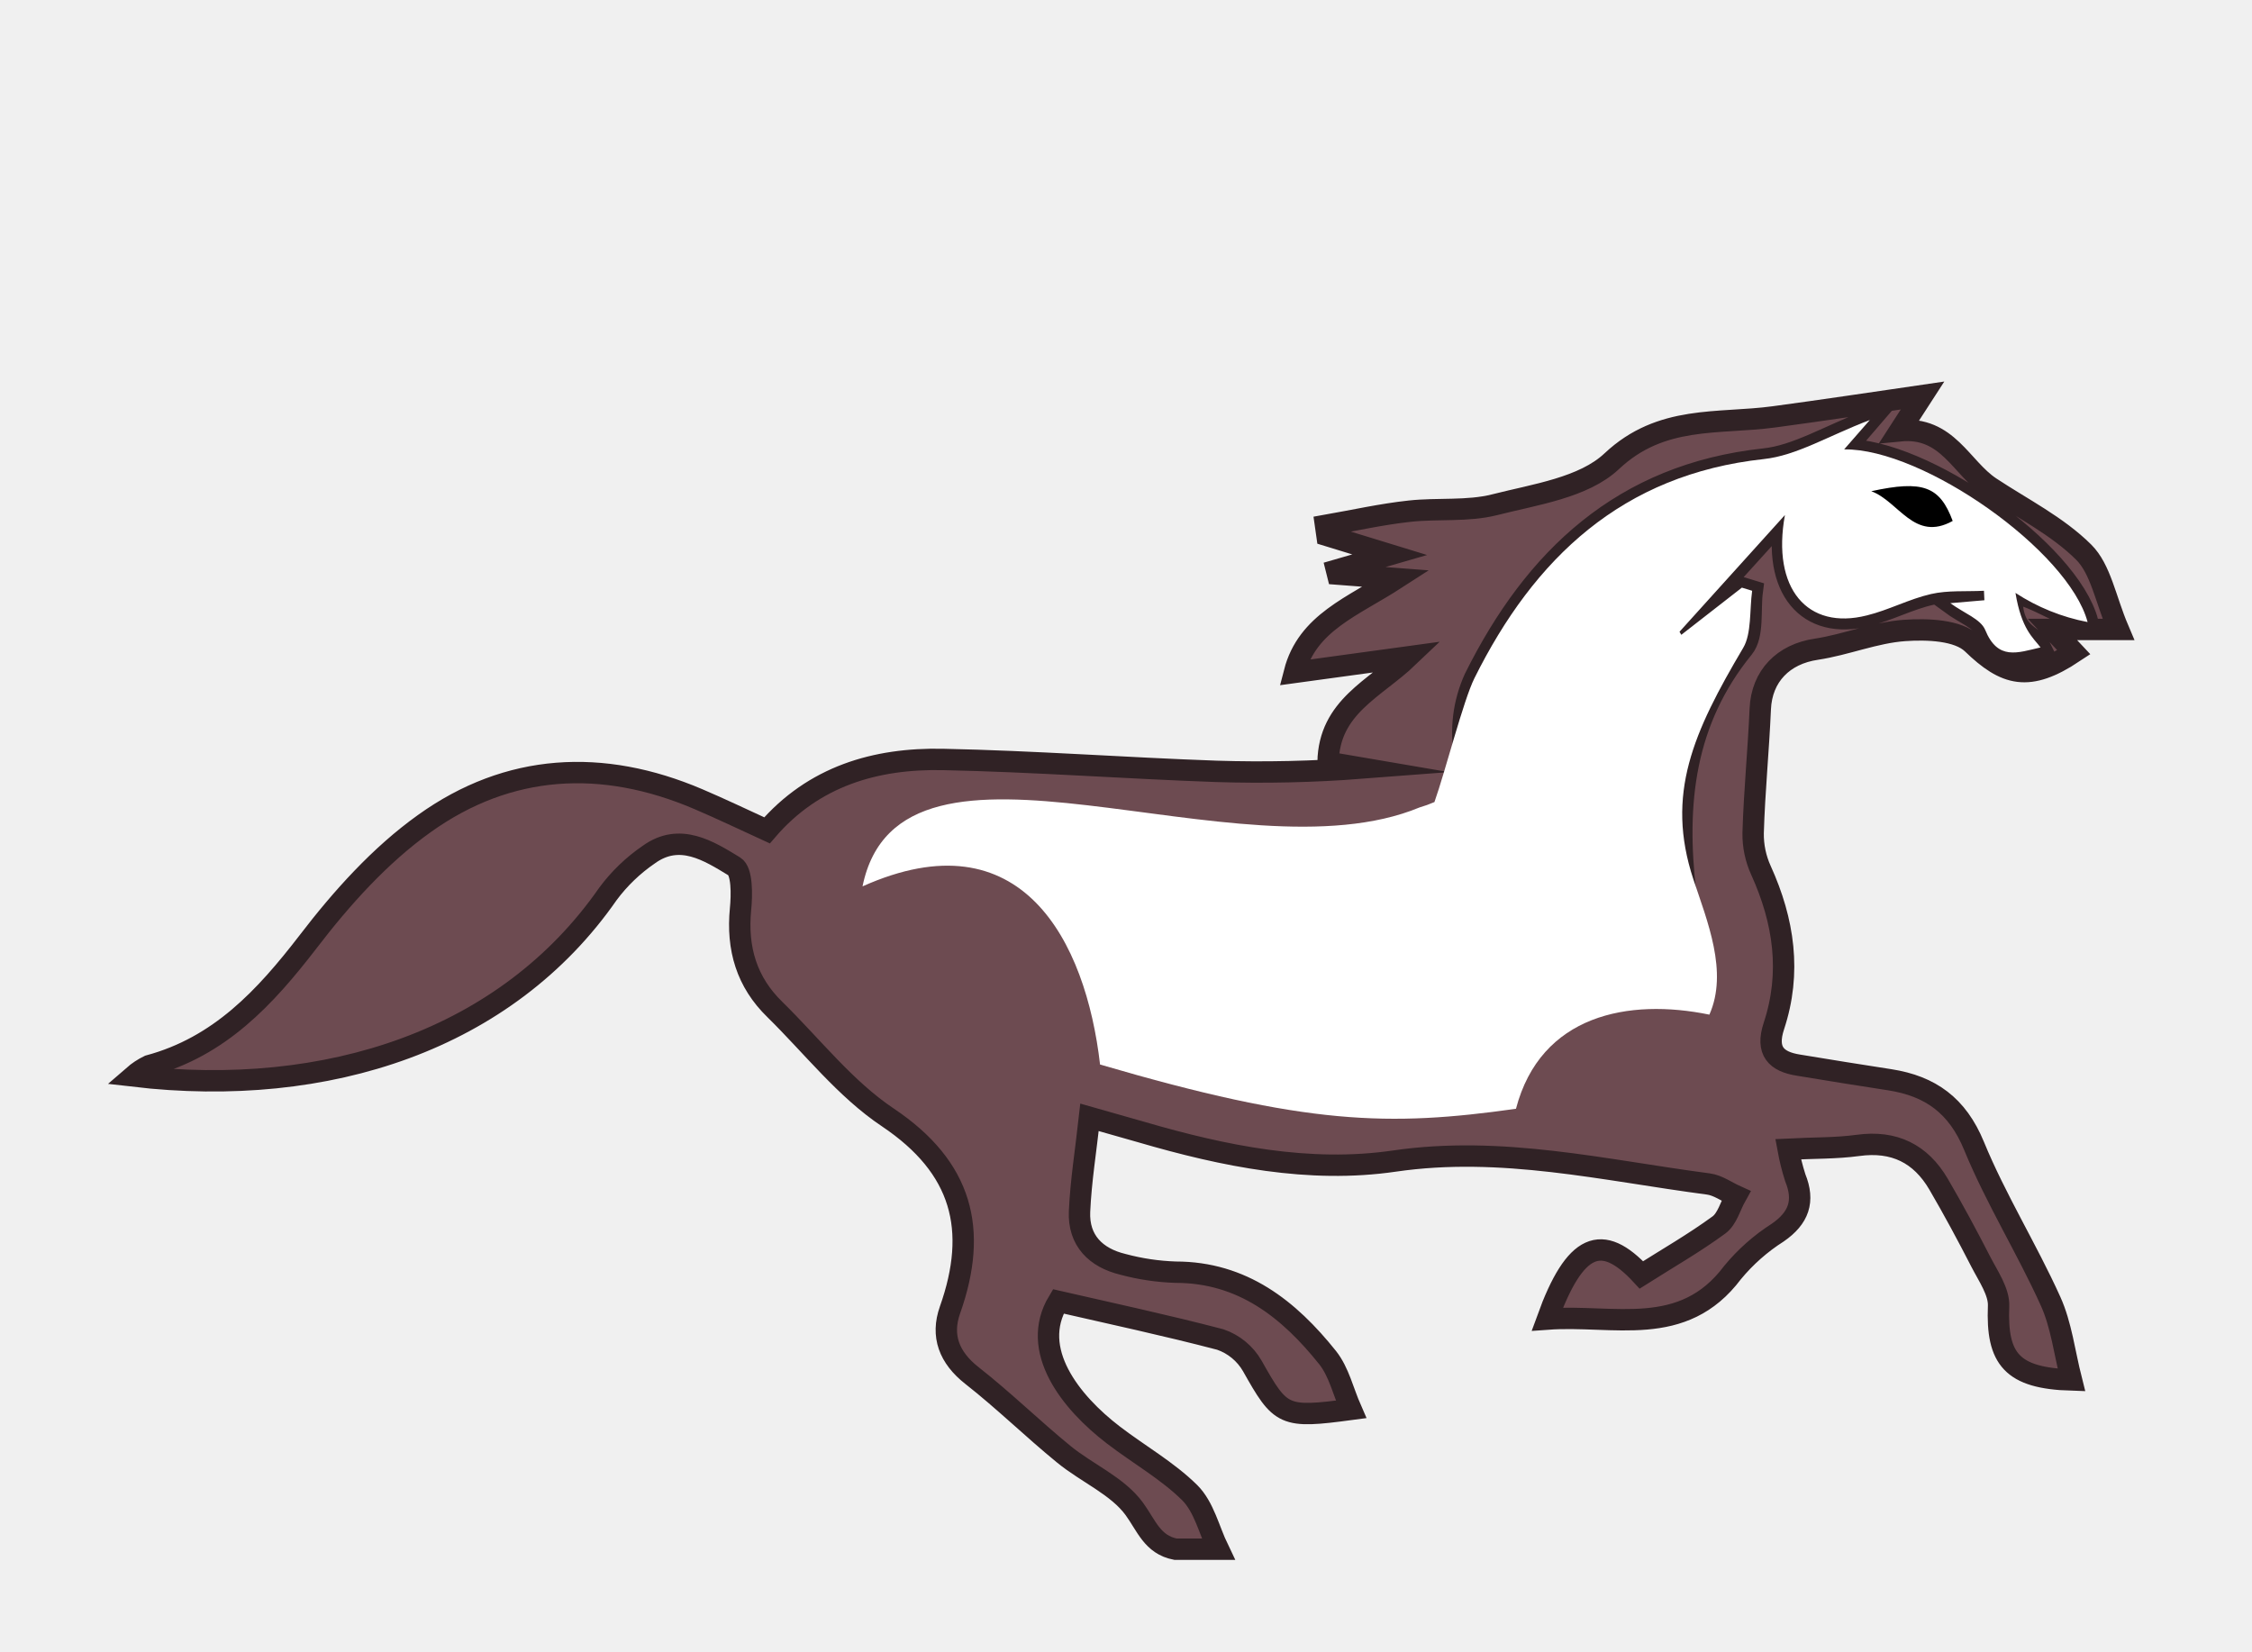
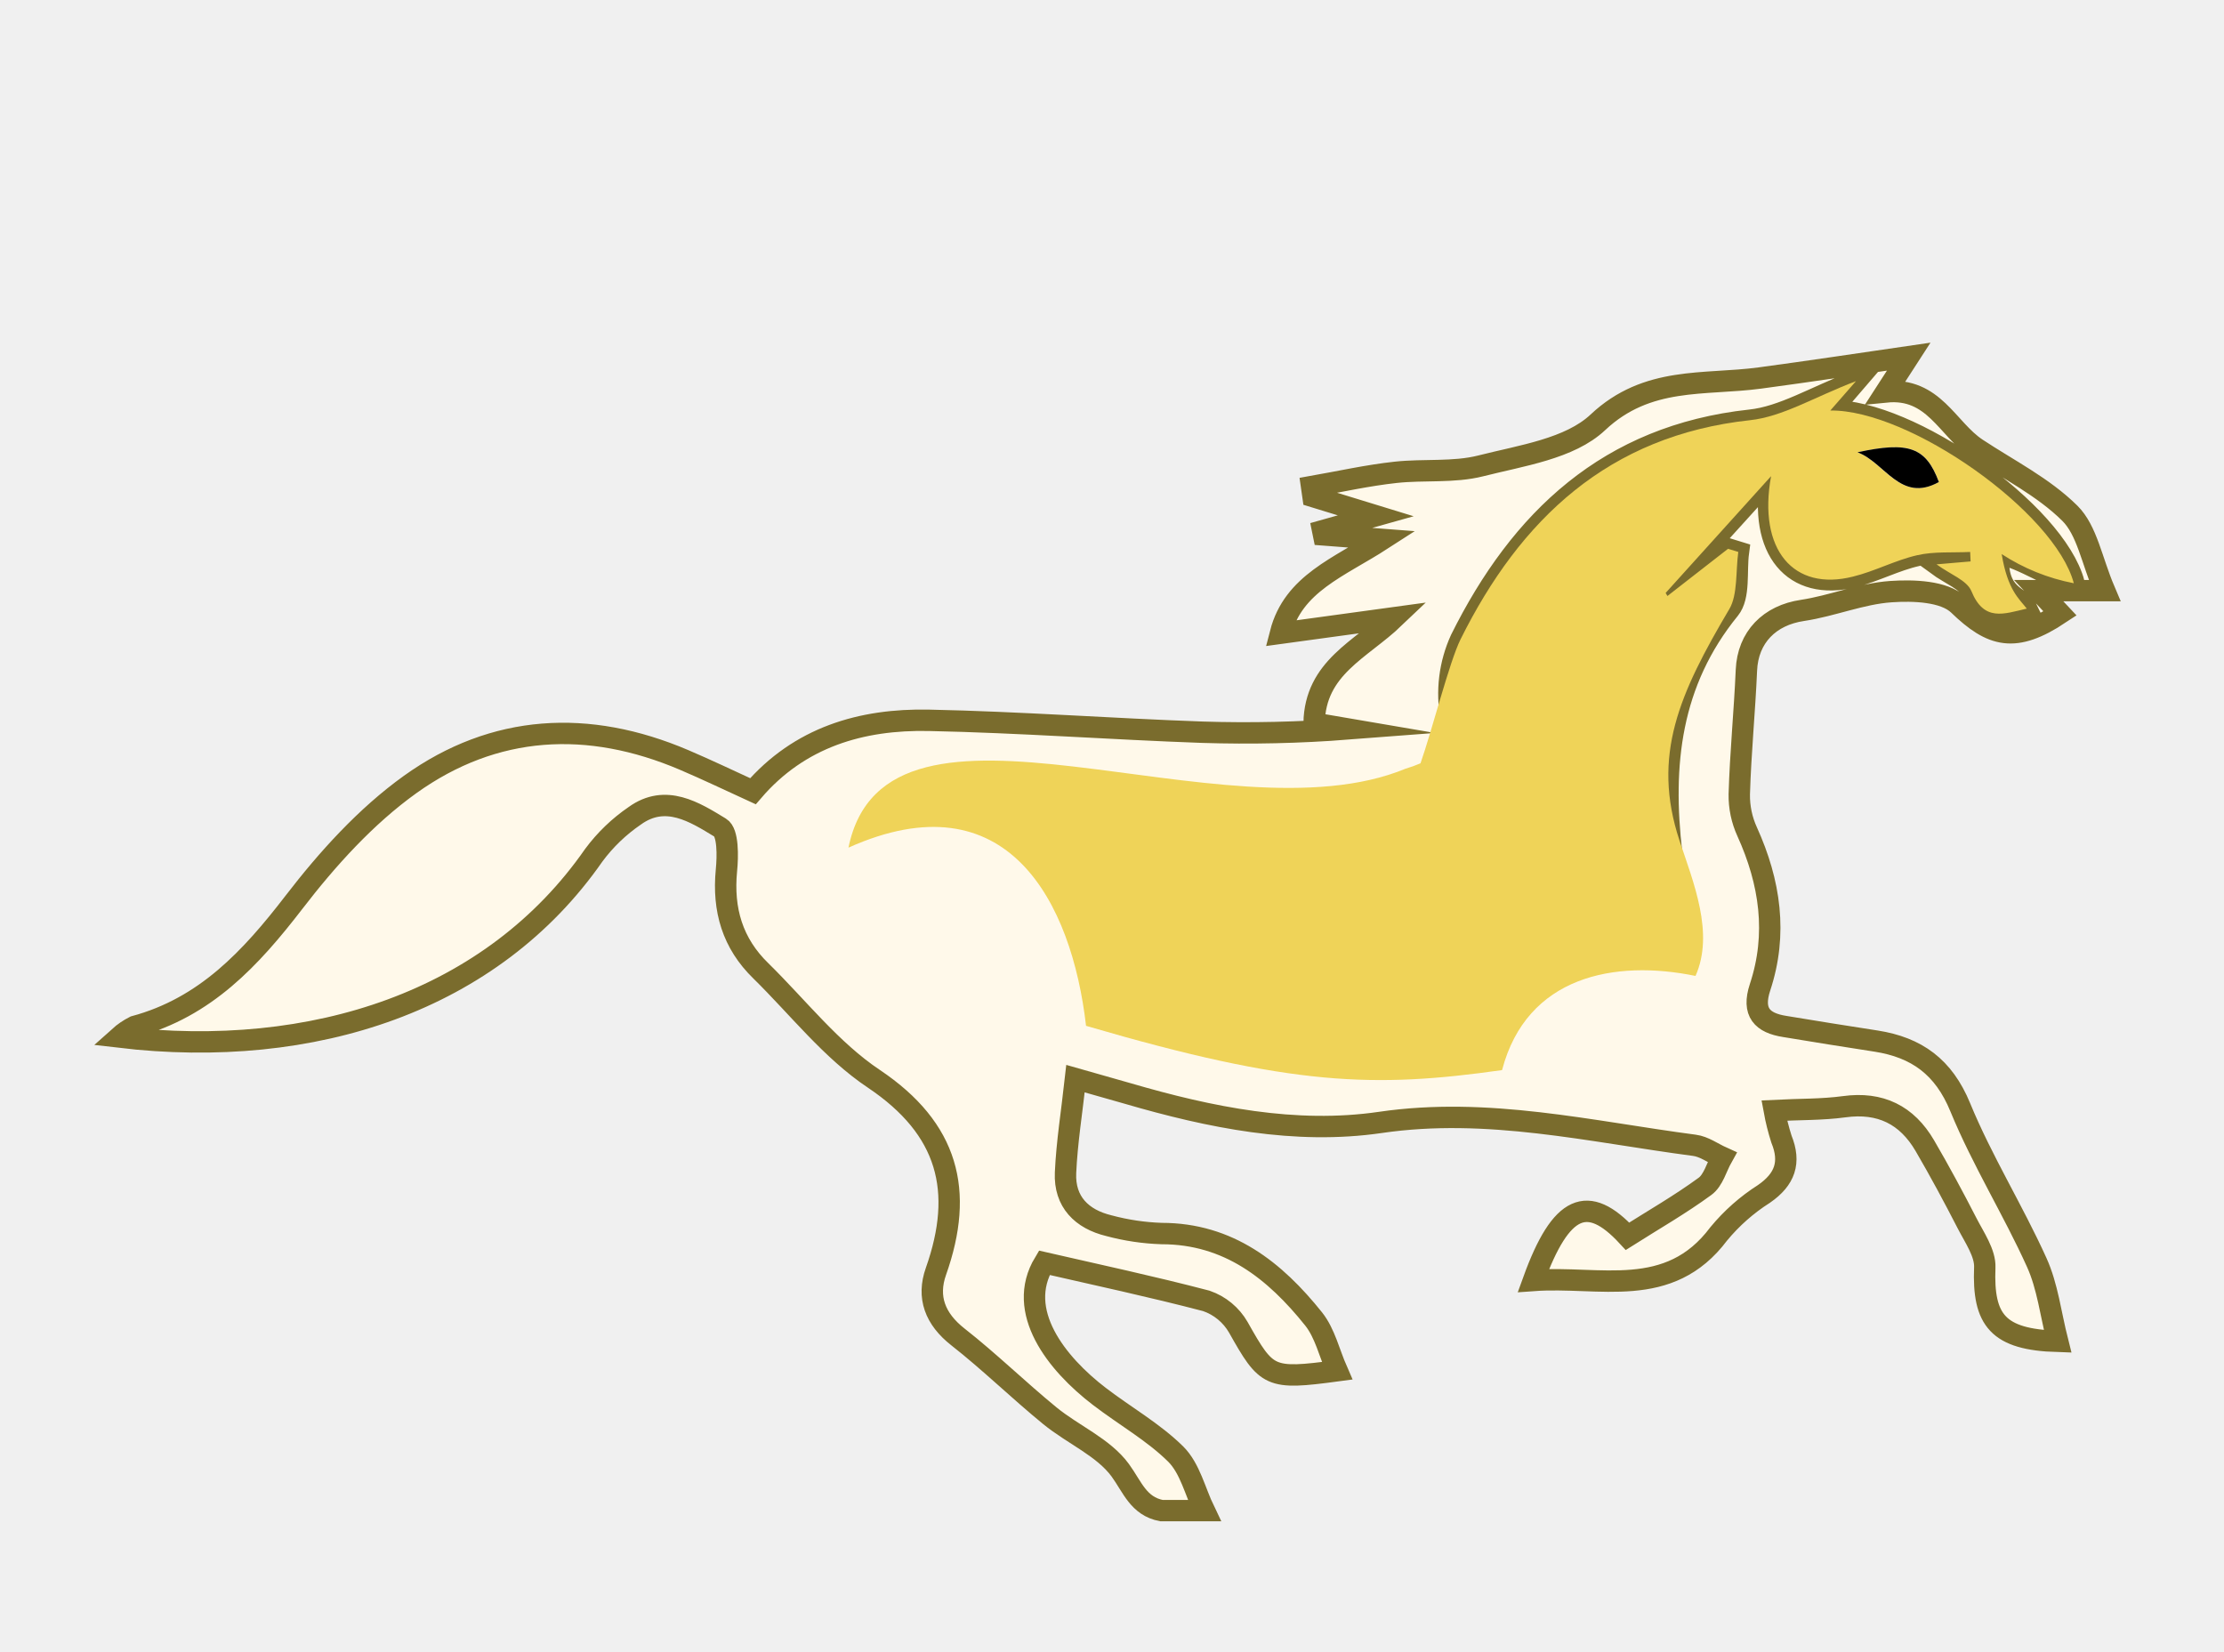
- <svg xmlns="http://www.w3.org/2000/svg" id="Layer_1" data-name="Layer 1" viewBox="0 0 316 231.71">
+ <svg xmlns="http://www.w3.org/2000/svg" id="Layer_1" data-name="Layer 1" viewBox="0 0 312 231.71">
  <defs>
-     <style>.cls-1{fill:#6d4b51;stroke:#302225;stroke-miterlimit:10;stroke-width:3px;}.cls-2{fill:#fff;}</style>
+     <style>.cls-1{fill:#fff9ea;stroke:#7a6c2d;stroke-miterlimit:10;stroke-width:3px;}.cls-2{fill:#efd358;}</style>
  </defs>
-   <path class="cls-1" d="M164.94,217.39c-3.24-.63-4.07-3.31-5.78-5.66-2.36-3.23-6.64-5-9.89-7.66-4.38-3.58-8.44-7.56-12.89-11.05-3.21-2.52-4.36-5.57-3.08-9.19,4-11.3,1.73-20-8.68-27-6-4-10.63-10-15.87-15.15-4-3.88-5.37-8.59-4.84-14.1,0.2-2,.25-5.33-0.87-6-3.57-2.17-7.65-4.8-12-1.66a24,24,0,0,0-5.73,5.51C71.09,145.9,46,154.2,18.7,151a10,10,0,0,1,2.19-1.45c9.92-2.67,16.3-9.55,22.35-17.41C47.94,126,53.33,120,59.54,115.57c11.82-8.47,25-9.17,38.43-3.44,3.19,1.36,6.32,2.86,9.66,4.39,6.53-7.61,15.23-10.14,24.67-9.95,12.79,0.26,25.57,1.22,38.36,1.67a188.59,188.59,0,0,0,20.43-.46l-4.74-.81c0.15-7.81,6.55-10.28,11.28-14.8l-16,2.19c1.8-7,8.21-9.24,14.29-13.17l-8.24-.63L187.54,80,195,77.84l-8.8-2.7L186,73.73c3.93-.69,7.84-1.57,11.8-2s8.12,0.06,11.92-.9c5.7-1.45,12.5-2.4,16.44-6.11,6.94-6.53,14.92-5.17,22.73-6.22,7-.94,14-2,20.88-3l-3.2,4.95c6.73-.67,8.6,5.21,12.74,7.95,4.43,2.93,9.35,5.39,13.06,9.07,2.42,2.4,3.07,6.6,4.88,10.86h-9.25L291,91.53c-6.33,4.21-9.58,3.31-14.27-1.23-2-1.9-6.29-2.05-9.47-1.83-4.17.29-8.21,2-12.38,2.63-4.64.68-7.68,3.76-7.88,8.39-0.25,5.81-.83,11.6-1,17.4a12.19,12.19,0,0,0,1.1,5.25c3.22,7.1,4.29,14.35,1.81,21.84-1.16,3.52.32,5,3.47,5.49,4.26,0.72,8.54,1.38,12.81,2.05,5.68,0.89,9.48,3.61,11.81,9.29,3.07,7.47,7.4,14.4,10.73,21.77,1.52,3.35,1.95,7.2,2.93,11.07-8.36-.26-10.52-2.94-10.22-10.38,0.08-2-1.45-4.19-2.47-6.17-1.89-3.68-3.85-7.33-5.94-10.91-2.52-4.31-6.24-6.16-11.32-5.46-3.1.42-6.26,0.35-9.8,0.53a32.17,32.17,0,0,0,1,4c1.34,3.29.5,5.66-2.45,7.7a27,27,0,0,0-6.34,5.6c-7,9.34-16.67,5.86-26,6.54,3.87-10.68,7.64-12.21,13.2-6.2,3.65-2.31,7.4-4.46,10.87-7,1.17-.85,1.62-2.69,2.4-4.08-1.29-.58-2.54-1.51-3.89-1.68-14.61-1.92-29-5.41-44.05-3.21-11.94,1.74-23.88-.68-35.49-4.07-2.21-.64-4.43-1.26-7.28-2.07-0.52,4.7-1.21,8.94-1.4,13.21-0.18,4.07,2.28,6.5,6.09,7.42a32.55,32.55,0,0,0,7.39,1.1c9.38,0,15.89,5.18,21.34,12,1.58,2,2.17,4.72,3.28,7.25-9.51,1.27-9.86,1-13.86-6.1a8.3,8.3,0,0,0-4.48-3.7c-7.63-2-15.38-3.66-22.74-5.35-4.1,6.8,1.7,14.14,7.73,18.75,3.56,2.73,7.59,5,10.72,8.1,2,2,2.71,5.24,4,7.92h-6ZM262.37,58.94c-5.87,2.24-10.24,5-14.85,5.48-19.85,2.16-32.22,13.9-40.6,30.75a18.39,18.39,0,0,0-1.35,11c2.93,14.93,13.61,23.9,25.83,31.32,0.78,0.47,3.75-.74,3.95-1.58,0.8-3.48,1.58-7.19,1.17-10.68-1.46-12.49-.23-24.07,8.11-34.31,1.47-1.81.89-5.3,1.25-8l-1.44-.44-8.5,6.62-0.25-.43L250.5,72.31c-1.88,10.32,3.14,16.2,11.49,14.09,3.05-.77,5.92-2.32,9-3,2.39-.55,5-0.34,7.44-0.46l0.06,1.33-4.78.41c1.94,1.42,4.26,2.24,4.89,3.75,1.8,4.32,4.53,3.21,7.77,2.46-0.84-1.83-4.43-1.65-4-7.75,3.32,0.56,7.68,3.7,10.59,4.18-2.65-10-23.08-24.38-34.16-24.23Z" />
-   <path class="cls-2" d="M262.37,58.94l-3.6,4.12c11.08-.15,31.51,14.24,34.16,24.23a28.24,28.24,0,0,1-10.12-4.09c0.84,5.09,2.47,6.28,3.52,7.65-3.24.75-6,1.87-7.77-2.46-0.63-1.52-2.95-2.33-4.89-3.75l4.78-.41-0.06-1.33c-2.49.13-5.05-.09-7.44,0.46-3.06.7-5.93,2.25-9,3-8.34,2.11-13.37-3.77-11.49-14.09L235.67,88.65l0.25,0.43,8.5-6.62,1.44,0.44c-0.37,2.71-.07,6-1.25,8-7,11.84-10.94,20.54-7,32.48,1.94,5.85,4.92,13,2.25,19-11.33-2.33-23.67,0-27.14,13.21-17.86,2.52-29.36,2.29-58.36-6.21-2-17.33-11-35-33.33-25,5.33-26.13,52.72-.52,78.17-11.08a17.34,17.34,0,0,0,2.08-.75c1.57-4.44,4.05-14.24,5.61-17.38,8.38-16.85,20.76-28.6,40.6-30.75C252.13,63.92,256.49,61.18,262.37,58.94ZM274,73.1c-1.77-4.86-4.15-5.75-11.42-4.17C266.41,70.35,268.56,76.09,274,73.1Z" />
-   <path d="M274,73.1c-5.39,3-7.55-2.75-11.42-4.17C269.81,67.35,272.19,68.24,274,73.1Z" />
+   <path class="cls-1" d="M162.94,211.92c-3.24-.63-4.07-3.31-5.78-5.66-2.36-3.23-6.64-5-9.89-7.66-4.38-3.58-8.44-7.56-12.89-11.05-3.21-2.52-4.36-5.57-3.08-9.19,4-11.3,1.73-20-8.68-27-6-4-10.63-10-15.87-15.15-4-3.88-5.37-8.59-4.84-14.1,0.2-2,.25-5.33-0.87-6-3.57-2.17-7.65-4.8-12-1.66a24,24,0,0,0-5.73,5.51C69.09,140.43,44,148.72,16.7,145.49A10,10,0,0,1,18.88,144c9.92-2.67,16.3-9.55,22.35-17.41,4.7-6.11,10.09-12.08,16.31-16.54,11.82-8.47,25-9.17,38.43-3.44,3.19,1.36,6.32,2.86,9.66,4.39,6.53-7.61,15.23-10.14,24.67-9.95,12.79,0.26,25.57,1.22,38.36,1.67a188.59,188.59,0,0,0,20.43-.46l-4.74-.81c0.15-7.81,6.55-10.28,11.28-14.8l-16,2.19c1.8-7,8.21-9.24,14.29-13.17l-8.24-.63-0.12-.59L193,72.36l-8.8-2.7L184,68.26c3.93-.69,7.84-1.57,11.8-2s8.12,0.06,11.92-.9c5.7-1.45,12.5-2.4,16.44-6.11,6.94-6.53,14.92-5.17,22.73-6.22,7-.94,14-2,20.88-3l-3.2,4.95c6.73-.67,8.6,5.21,12.74,7.95,4.43,2.93,9.35,5.39,13.06,9.07,2.42,2.4,3.07,6.6,4.88,10.86h-9.25L289,86.06c-6.33,4.21-9.58,3.31-14.27-1.23-2-1.9-6.29-2.05-9.47-1.83-4.17.29-8.21,2-12.38,2.63-4.64.68-7.68,3.76-7.88,8.39-0.25,5.81-.83,11.6-1,17.4a12.19,12.19,0,0,0,1.1,5.25c3.22,7.1,4.29,14.35,1.81,21.84-1.16,3.52.32,5,3.47,5.49,4.26,0.72,8.54,1.38,12.81,2.05,5.68,0.89,9.48,3.61,11.81,9.29,3.07,7.47,7.4,14.4,10.73,21.77,1.52,3.35,1.95,7.2,2.93,11.07-8.36-.26-10.52-2.94-10.22-10.38,0.08-2-1.45-4.19-2.47-6.17-1.89-3.68-3.85-7.33-5.94-10.91-2.52-4.31-6.24-6.16-11.32-5.46-3.1.42-6.26,0.35-9.8,0.53a32.17,32.17,0,0,0,1,4c1.34,3.29.5,5.66-2.45,7.7a27,27,0,0,0-6.34,5.6c-7,9.34-16.67,5.86-26,6.54,3.87-10.68,7.64-12.21,13.2-6.2,3.65-2.31,7.4-4.46,10.87-7,1.17-.85,1.62-2.69,2.4-4.08-1.29-.58-2.54-1.51-3.89-1.68-14.61-1.92-29-5.41-44.05-3.21-11.94,1.74-23.88-.68-35.49-4.07-2.21-.64-4.43-1.26-7.28-2.07-0.52,4.7-1.21,8.94-1.4,13.21-0.18,4.07,2.28,6.5,6.09,7.42a32.55,32.55,0,0,0,7.39,1.1c9.38,0,15.89,5.18,21.34,12,1.58,2,2.17,4.72,3.28,7.25-9.51,1.27-9.86,1-13.86-6.1a8.3,8.3,0,0,0-4.48-3.7c-7.63-2-15.38-3.66-22.74-5.35-4.1,6.8,1.7,14.14,7.73,18.75,3.56,2.73,7.59,5,10.72,8.1,2,2,2.71,5.24,4,7.92h-6ZM260.37,53.47c-5.87,2.24-10.24,5-14.85,5.48-19.85,2.16-32.22,13.9-40.6,30.75a18.39,18.39,0,0,0-1.35,11c2.93,14.93,13.61,23.9,25.83,31.32,0.78,0.47,3.75-.74,3.95-1.58,0.8-3.48,1.58-7.19,1.17-10.68-1.46-12.49-.23-24.07,8.11-34.31,1.47-1.81.89-5.3,1.25-8L242.42,77l-8.5,6.62-0.25-.43L248.5,66.83C246.63,77.16,251.65,83,260,80.92c3.05-.77,5.92-2.32,9-3,2.39-.55,5-0.34,7.44-0.46l0.06,1.33-4.78.41c1.94,1.42,4.26,2.24,4.89,3.75,1.8,4.32,4.53,3.21,7.77,2.46-0.84-1.83-4.43-1.65-4-7.75,3.32,0.56,7.68,3.7,10.59,4.18-2.65-10-23.08-24.38-34.16-24.23Z" />
+   <path class="cls-2" d="M260.37,53.47l-3.6,4.12c11.08-.15,31.51,14.24,34.16,24.23a28.24,28.24,0,0,1-10.12-4.09c0.84,5.09,2.47,6.28,3.52,7.65-3.24.75-6,1.87-7.77-2.46-0.63-1.52-2.95-2.33-4.89-3.75l4.78-.41-0.06-1.33c-2.49.13-5.05-.09-7.44,0.46-3.06.7-5.93,2.25-9,3-8.34,2.11-13.37-3.77-11.49-14.09L233.67,83.18l0.25,0.43,8.5-6.62,1.44,0.44c-0.37,2.71-.07,6-1.25,8-7,11.84-10.94,20.54-7,32.48,1.94,5.85,4.92,13,2.25,19-11.33-2.33-23.67,0-27.14,13.21-17.86,2.52-29.36,2.29-58.36-6.21-2-17.33-11-35-33.33-25,5.33-26.13,52.72-.52,78.17-11.08a17.34,17.34,0,0,0,2.08-.75c1.57-4.44,4.05-14.24,5.61-17.38,8.38-16.85,20.76-28.6,40.6-30.75C250.13,58.45,254.49,55.71,260.37,53.47ZM272,67.62c-1.77-4.86-4.15-5.75-11.42-4.17C264.41,64.87,266.56,70.62,272,67.62Z" />
+   <path d="M272,67.62c-5.39,3-7.55-2.75-11.42-4.17C267.81,61.88,270.19,62.76,272,67.62Z" />
</svg>
